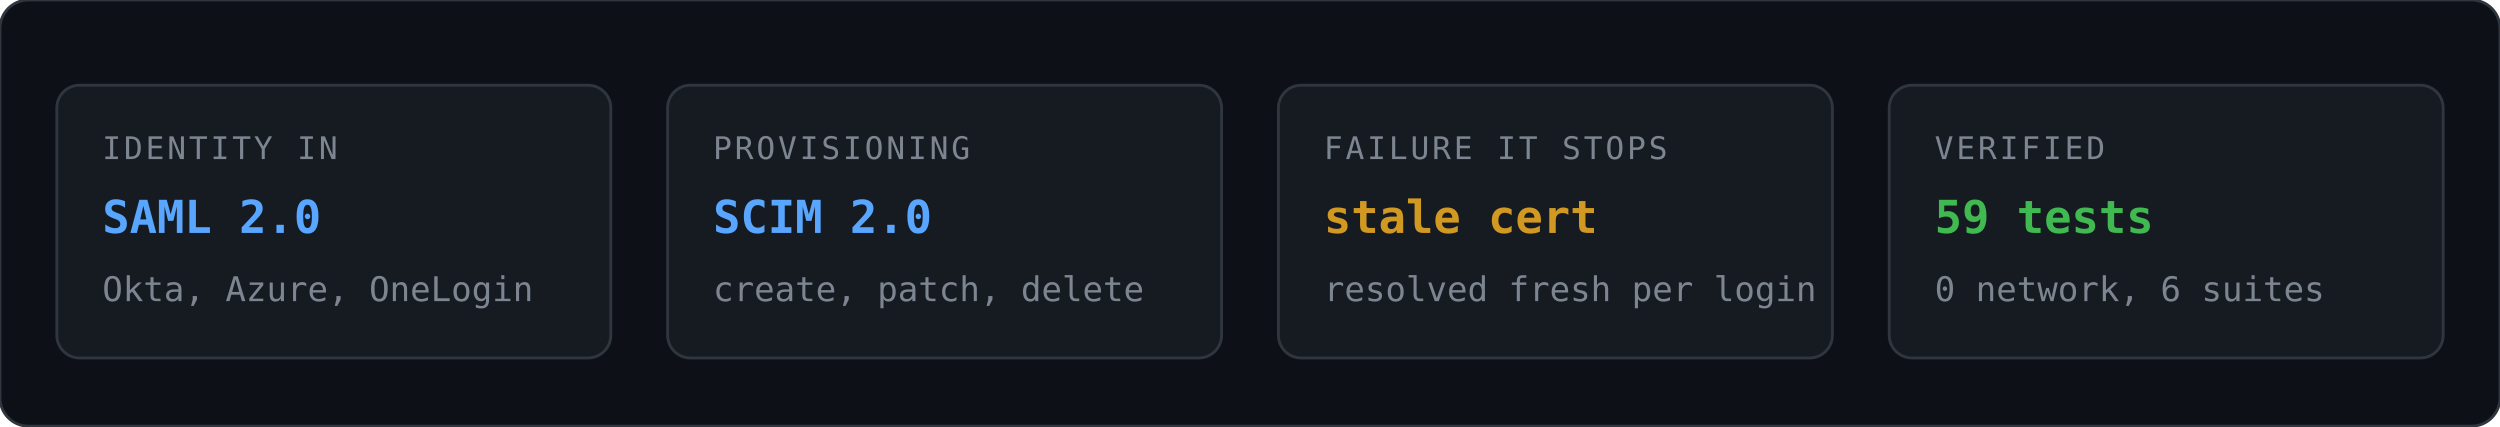
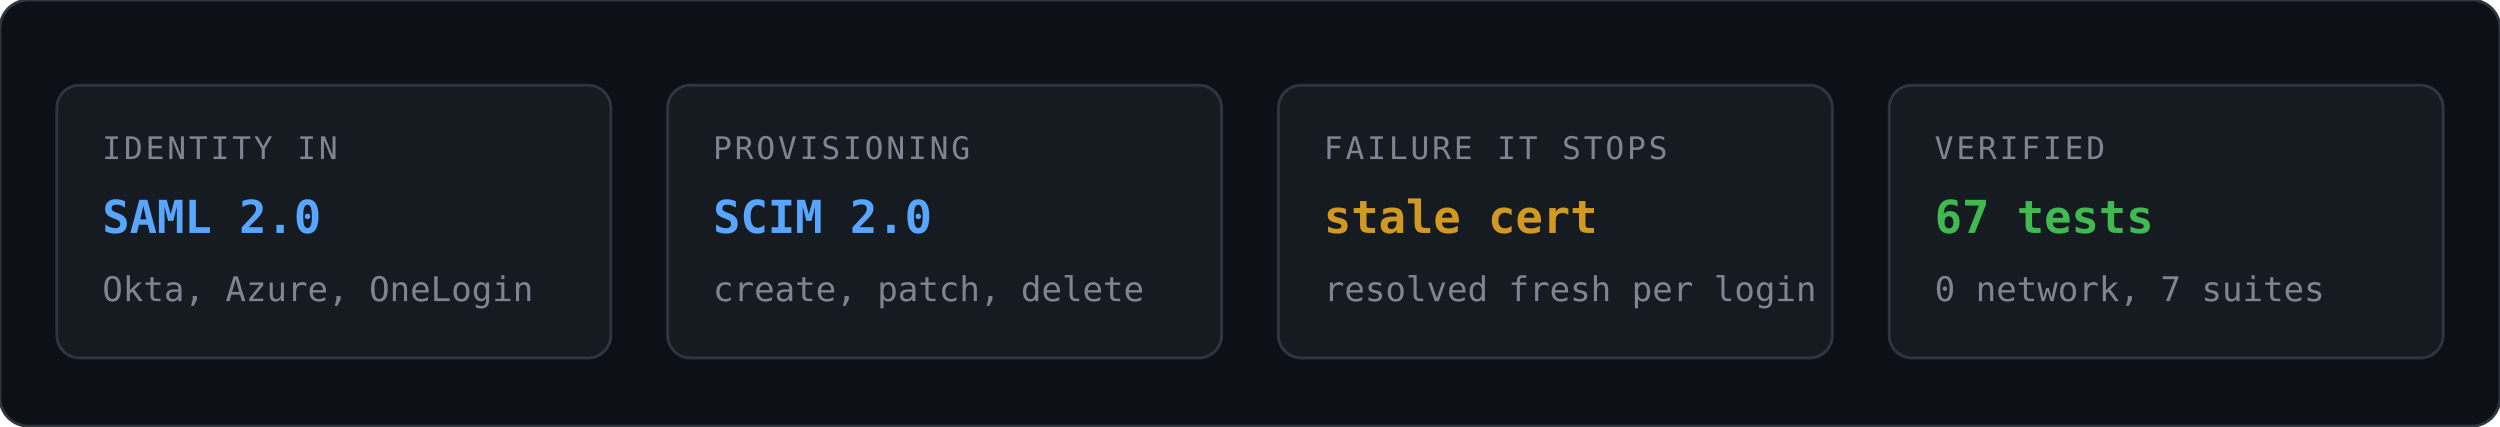
- <svg xmlns="http://www.w3.org/2000/svg" width="880" height="150" viewBox="0 0 880 150" role="img" aria-label="enterprise-auth-stack at a glance: SAML 2.0 identity in from Okta, Azure or OneLogin, SCIM 2.0 provisioning, the failure it stops is a stale cert resolved fresh per login, verified by 59 tests across 6 suites with no network calls">
+ <svg xmlns="http://www.w3.org/2000/svg" width="880" height="150" viewBox="0 0 880 150" role="img" aria-label="enterprise-auth-stack at a glance: SAML 2.0 identity in from Okta, Azure or OneLogin, SCIM 2.0 provisioning, the failure it stops is a stale cert resolved fresh per login, verified by 67 tests across 7 suites with no network calls">
  <rect width="880" height="150" rx="10" fill="#0d1117" stroke="#30363d" />
  <g font-family="ui-monospace,SFMono-Regular,Menlo,monospace">
    <rect x="20" y="30" width="195" height="96" rx="8" fill="#161b22" stroke="#30363d" />
    <text x="36" y="56" fill="#7d8590" font-size="11" letter-spacing="1">IDENTITY IN</text>
    <text x="36" y="82" fill="#58a6ff" font-size="16" font-weight="600">SAML 2.0</text>
    <text x="36" y="106" fill="#7d8590" font-size="12">Okta, Azure, OneLogin</text>
    <rect x="235" y="30" width="195" height="96" rx="8" fill="#161b22" stroke="#30363d" />
    <text x="251" y="56" fill="#7d8590" font-size="11" letter-spacing="1">PROVISIONING</text>
    <text x="251" y="82" fill="#58a6ff" font-size="16" font-weight="600">SCIM 2.0</text>
    <text x="251" y="106" fill="#7d8590" font-size="12">create, patch, delete</text>
    <rect x="450" y="30" width="195" height="96" rx="8" fill="#161b22" stroke="#30363d" />
    <text x="466" y="56" fill="#7d8590" font-size="11" letter-spacing="1">FAILURE IT STOPS</text>
    <text x="466" y="82" fill="#d29922" font-size="16" font-weight="600">stale cert</text>
    <text x="466" y="106" fill="#7d8590" font-size="12">resolved fresh per login</text>
    <rect x="665" y="30" width="195" height="96" rx="8" fill="#161b22" stroke="#30363d" />
    <text x="681" y="56" fill="#7d8590" font-size="11" letter-spacing="1">VERIFIED</text>
-     <text x="681" y="82" fill="#3fb950" font-size="16" font-weight="600">59 tests</text>
-     <text x="681" y="106" fill="#7d8590" font-size="12">0 network, 6 suites</text>
+     <text x="681" y="82" fill="#3fb950" font-size="16" font-weight="600">67 tests</text>
+     <text x="681" y="106" fill="#7d8590" font-size="12">0 network, 7 suites</text>
  </g>
</svg>
